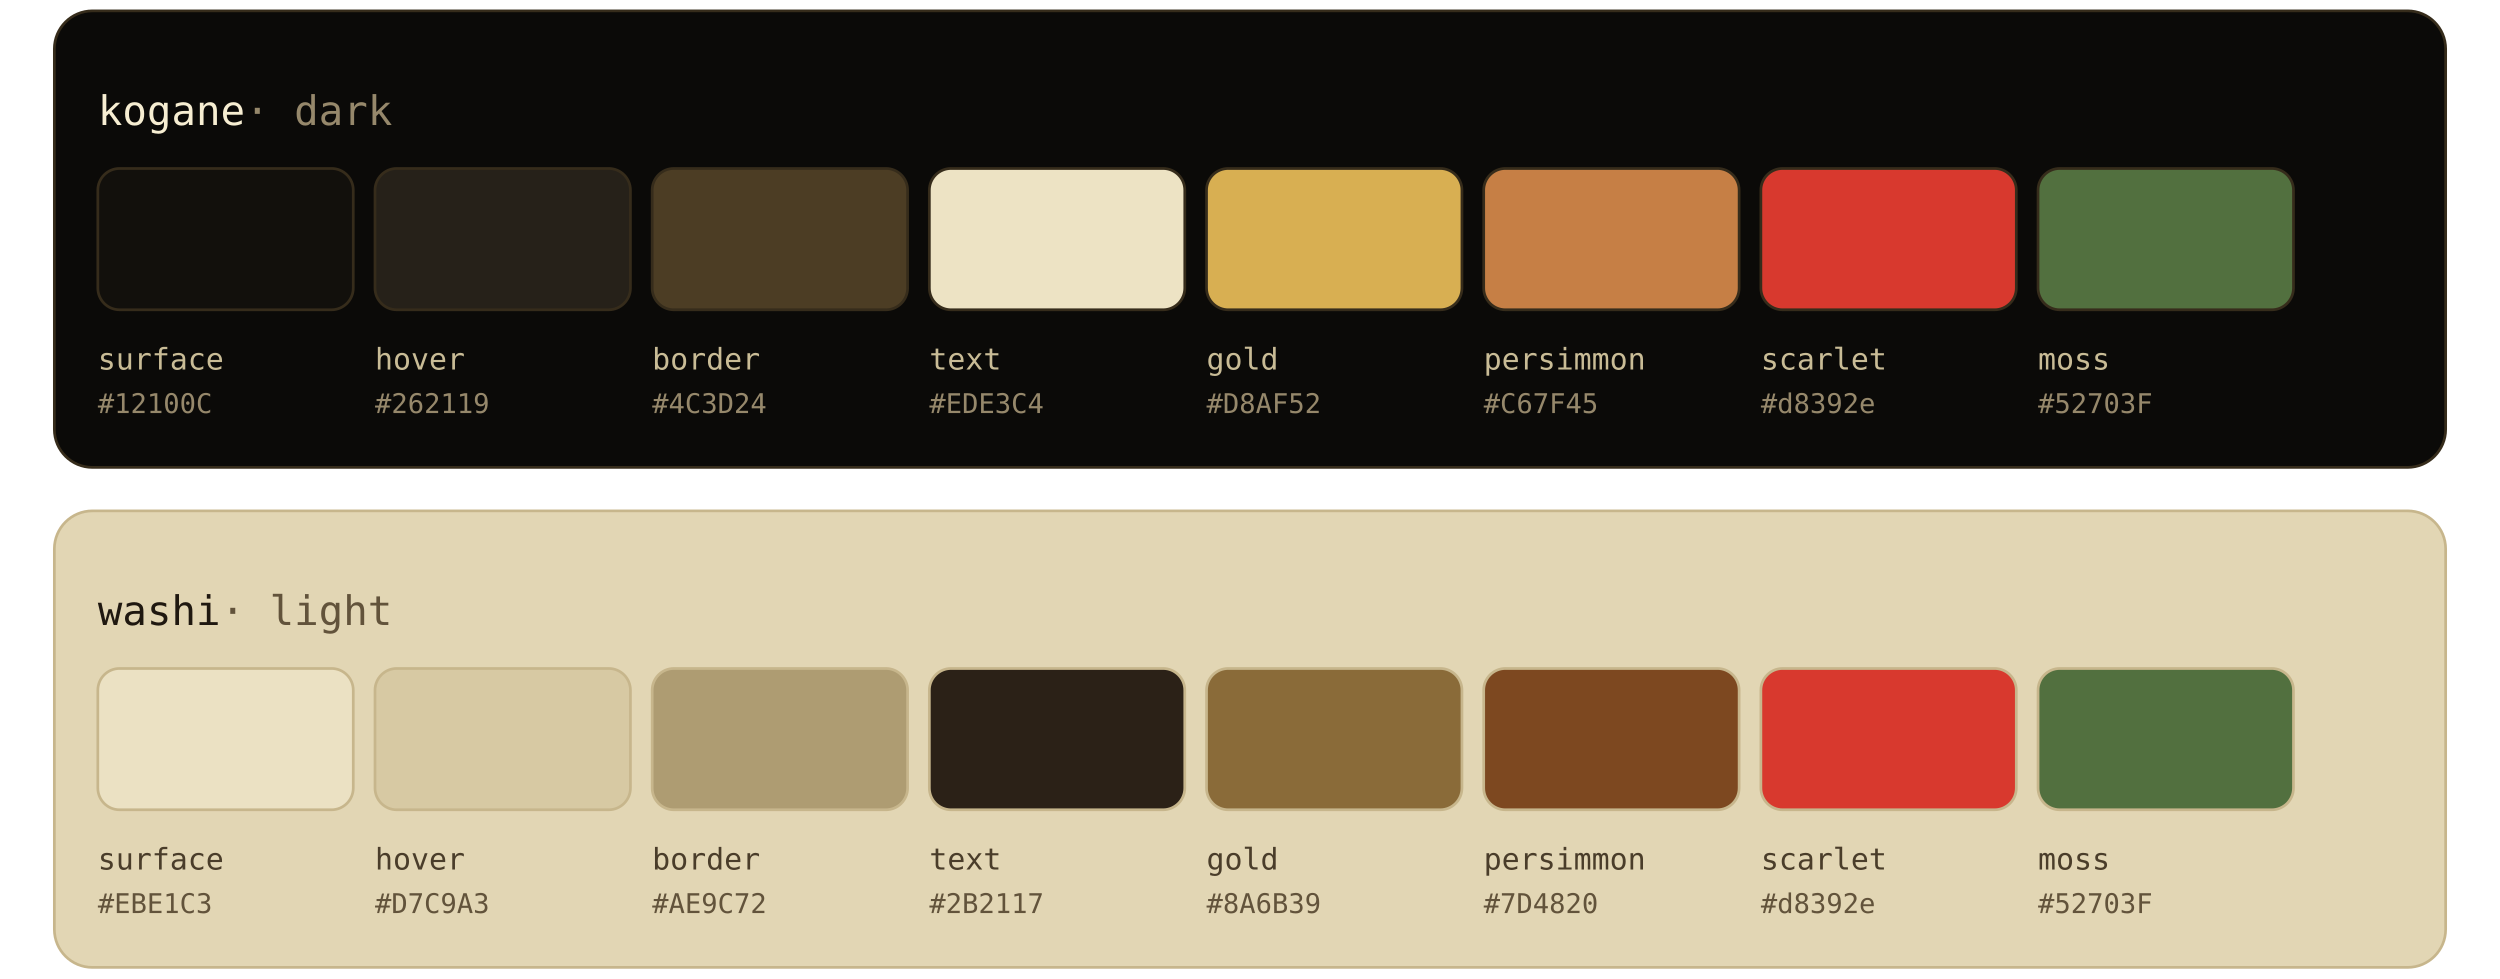
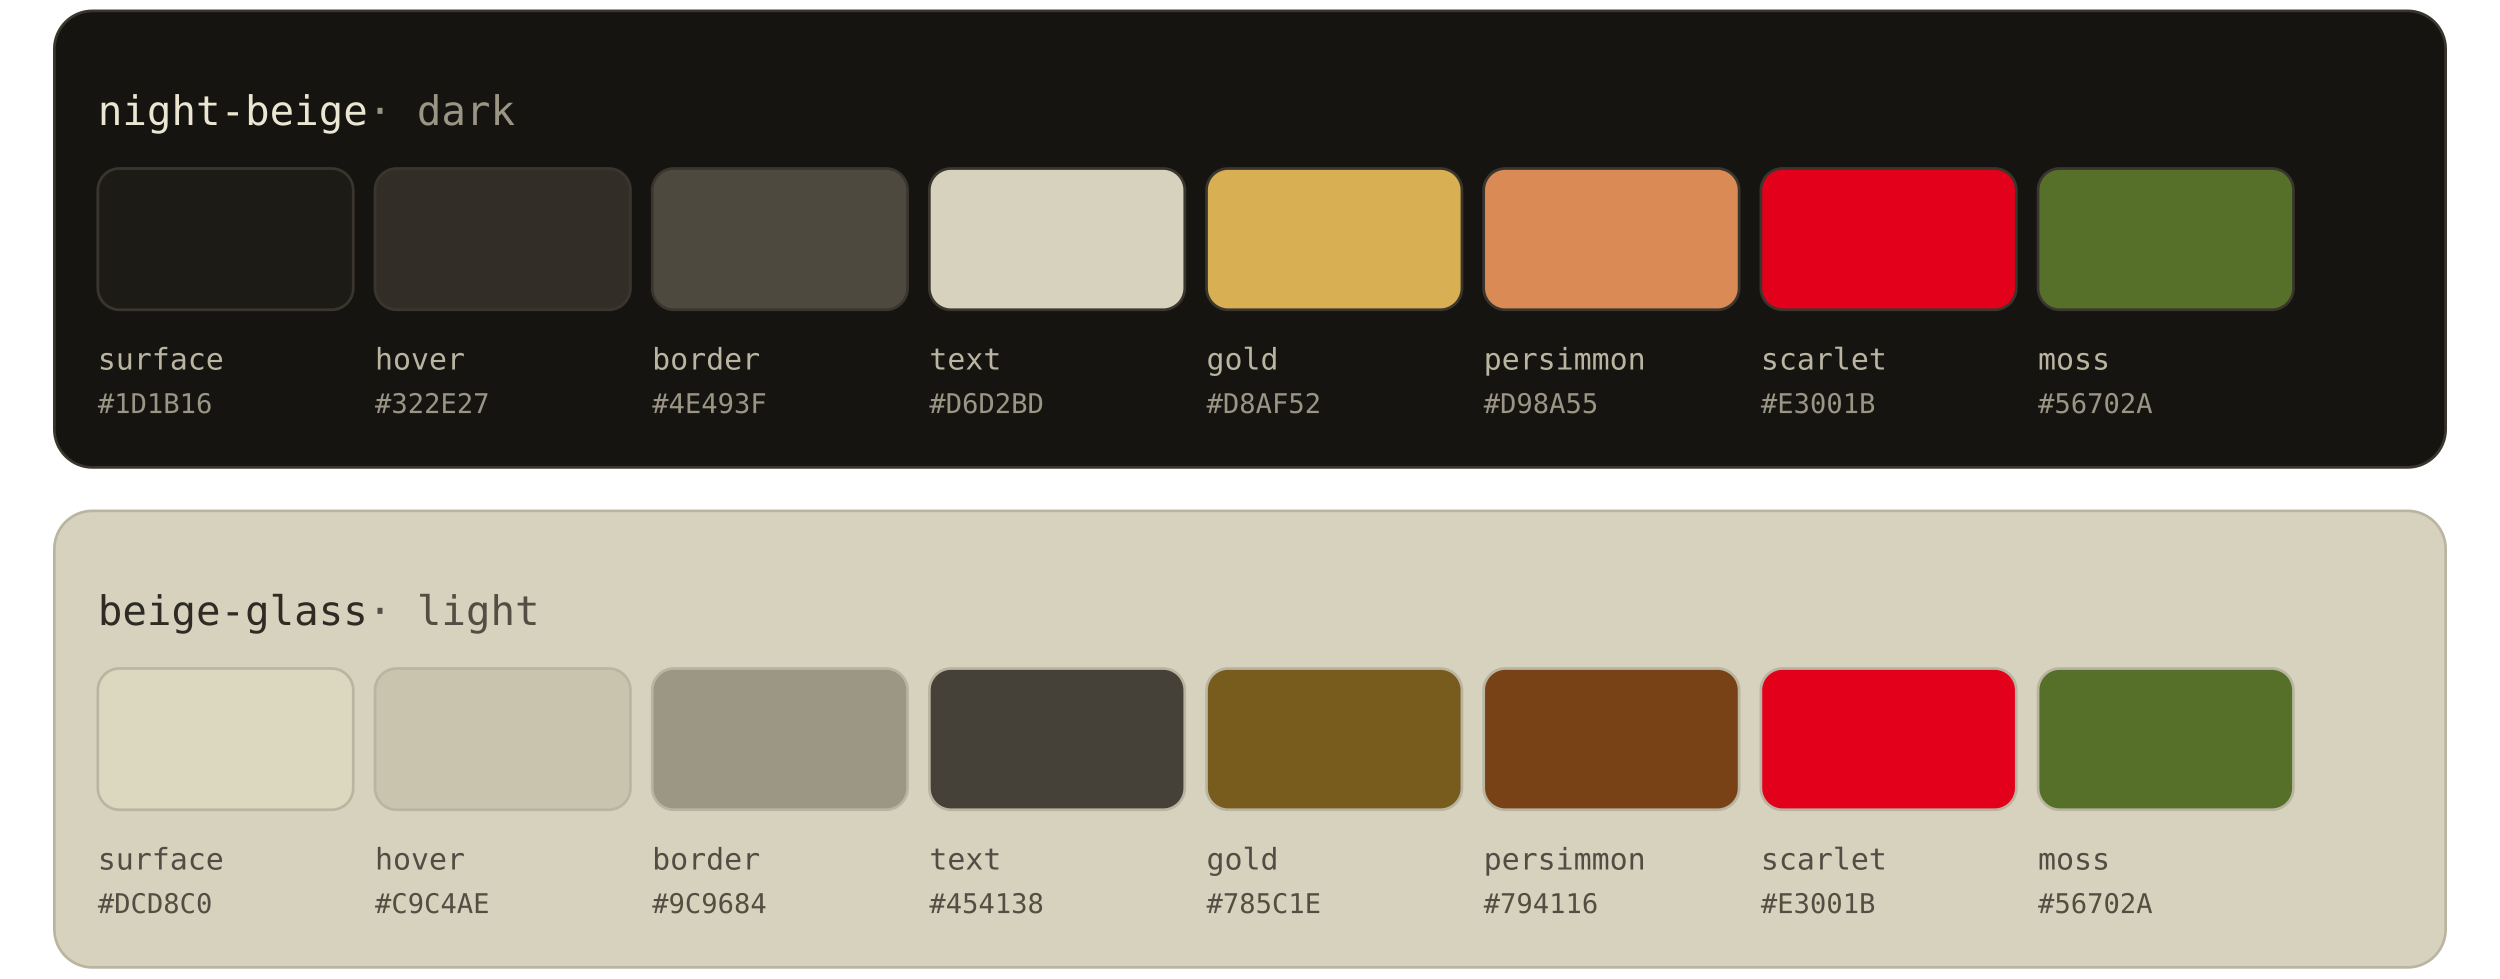
- <svg xmlns="http://www.w3.org/2000/svg" viewBox="0 0 920 360" font-family="ui-monospace,SFMono-Regular,Menlo,Consolas,monospace" role="img" aria-label="yoshiki palette — kogane and washi">
-   <rect x="20" y="4" width="880" height="168" rx="14" fill="#0B0A08" stroke="#362C1B" />
-   <text x="36" y="46" font-size="15" fill="#F7EED2">kogane<tspan fill="#96886B"> · dark</tspan>
+ <svg xmlns="http://www.w3.org/2000/svg" viewBox="0 0 920 360" font-family="ui-monospace,SFMono-Regular,Menlo,Consolas,monospace" role="img" aria-label="yoshiki palette — Night beige and Beige glass">
+   <rect x="20" y="4" width="880" height="168" rx="14" fill="#161410" stroke="#3A362E" />
+   <text x="36" y="46" font-size="15" fill="#EAE6D2">night-beige<tspan fill="#9A9584"> · dark</tspan>
  </text>
-   <rect x="36" y="62" width="94" height="52" rx="8" fill="#12100C" stroke="#362C1B" />
-   <text x="36" y="136" font-size="11" fill="#C9BC96">surface</text>
-   <text x="36" y="152" font-size="10" fill="#96886B">#12100C</text>
-   <rect x="138" y="62" width="94" height="52" rx="8" fill="#262119" stroke="#362C1B" />
-   <text x="138" y="136" font-size="11" fill="#C9BC96">hover</text>
-   <text x="138" y="152" font-size="10" fill="#96886B">#262119</text>
-   <rect x="240" y="62" width="94" height="52" rx="8" fill="#4C3D24" stroke="#362C1B" />
-   <text x="240" y="136" font-size="11" fill="#C9BC96">border</text>
-   <text x="240" y="152" font-size="10" fill="#96886B">#4C3D24</text>
-   <rect x="342" y="62" width="94" height="52" rx="8" fill="#EDE3C4" stroke="#362C1B" />
-   <text x="342" y="136" font-size="11" fill="#C9BC96">text</text>
-   <text x="342" y="152" font-size="10" fill="#96886B">#EDE3C4</text>
-   <rect x="444" y="62" width="94" height="52" rx="8" fill="#D8AF52" stroke="#362C1B" />
-   <text x="444" y="136" font-size="11" fill="#C9BC96">gold</text>
-   <text x="444" y="152" font-size="10" fill="#96886B">#D8AF52</text>
-   <rect x="546" y="62" width="94" height="52" rx="8" fill="#C67F45" stroke="#362C1B" />
-   <text x="546" y="136" font-size="11" fill="#C9BC96">persimmon</text>
-   <text x="546" y="152" font-size="10" fill="#96886B">#C67F45</text>
-   <rect x="648" y="62" width="94" height="52" rx="8" fill="#d8392e" stroke="#362C1B" />
-   <text x="648" y="136" font-size="11" fill="#C9BC96">scarlet</text>
-   <text x="648" y="152" font-size="10" fill="#96886B">#d8392e</text>
-   <rect x="750" y="62" width="94" height="52" rx="8" fill="#52703F" stroke="#362C1B" />
-   <text x="750" y="136" font-size="11" fill="#C9BC96">moss</text>
-   <text x="750" y="152" font-size="10" fill="#96886B">#52703F</text>
-   <rect x="20" y="188" width="880" height="168" rx="14" fill="#E2D6B4" stroke="#C7B68C" />
-   <text x="36" y="230" font-size="15" fill="#1F1810">washi<tspan fill="#62533B"> · light</tspan>
+   <rect x="36" y="62" width="94" height="52" rx="8" fill="#1D1B16" stroke="#3A362E" />
+   <text x="36" y="136" font-size="11" fill="#BAB5A1">surface</text>
+   <text x="36" y="152" font-size="10" fill="#9A9584">#1D1B16</text>
+   <rect x="138" y="62" width="94" height="52" rx="8" fill="#322E27" stroke="#3A362E" />
+   <text x="138" y="136" font-size="11" fill="#BAB5A1">hover</text>
+   <text x="138" y="152" font-size="10" fill="#9A9584">#322E27</text>
+   <rect x="240" y="62" width="94" height="52" rx="8" fill="#4E493F" stroke="#3A362E" />
+   <text x="240" y="136" font-size="11" fill="#BAB5A1">border</text>
+   <text x="240" y="152" font-size="10" fill="#9A9584">#4E493F</text>
+   <rect x="342" y="62" width="94" height="52" rx="8" fill="#D6D2BD" stroke="#3A362E" />
+   <text x="342" y="136" font-size="11" fill="#BAB5A1">text</text>
+   <text x="342" y="152" font-size="10" fill="#9A9584">#D6D2BD</text>
+   <rect x="444" y="62" width="94" height="52" rx="8" fill="#D8AF52" stroke="#3A362E" />
+   <text x="444" y="136" font-size="11" fill="#BAB5A1">gold</text>
+   <text x="444" y="152" font-size="10" fill="#9A9584">#D8AF52</text>
+   <rect x="546" y="62" width="94" height="52" rx="8" fill="#D98A55" stroke="#3A362E" />
+   <text x="546" y="136" font-size="11" fill="#BAB5A1">persimmon</text>
+   <text x="546" y="152" font-size="10" fill="#9A9584">#D98A55</text>
+   <rect x="648" y="62" width="94" height="52" rx="8" fill="#E3001B" stroke="#3A362E" />
+   <text x="648" y="136" font-size="11" fill="#BAB5A1">scarlet</text>
+   <text x="648" y="152" font-size="10" fill="#9A9584">#E3001B</text>
+   <rect x="750" y="62" width="94" height="52" rx="8" fill="#56702A" stroke="#3A362E" />
+   <text x="750" y="136" font-size="11" fill="#BAB5A1">moss</text>
+   <text x="750" y="152" font-size="10" fill="#9A9584">#56702A</text>
+   <rect x="20" y="188" width="880" height="168" rx="14" fill="#D6D2BD" stroke="#BAB5A1" />
+   <text x="36" y="230" font-size="15" fill="#2E2B24">beige-glass<tspan fill="#534E43"> · light</tspan>
  </text>
-   <rect x="36" y="246" width="94" height="52" rx="8" fill="#EBE1C3" stroke="#C7B68C" />
-   <text x="36" y="320" font-size="11" fill="#4A3D2A">surface</text>
-   <text x="36" y="336" font-size="10" fill="#62533B">#EBE1C3</text>
-   <rect x="138" y="246" width="94" height="52" rx="8" fill="#D7C9A3" stroke="#C7B68C" />
-   <text x="138" y="320" font-size="11" fill="#4A3D2A">hover</text>
-   <text x="138" y="336" font-size="10" fill="#62533B">#D7C9A3</text>
-   <rect x="240" y="246" width="94" height="52" rx="8" fill="#AE9C72" stroke="#C7B68C" />
-   <text x="240" y="320" font-size="11" fill="#4A3D2A">border</text>
-   <text x="240" y="336" font-size="10" fill="#62533B">#AE9C72</text>
-   <rect x="342" y="246" width="94" height="52" rx="8" fill="#2B2117" stroke="#C7B68C" />
-   <text x="342" y="320" font-size="11" fill="#4A3D2A">text</text>
-   <text x="342" y="336" font-size="10" fill="#62533B">#2B2117</text>
-   <rect x="444" y="246" width="94" height="52" rx="8" fill="#8A6B39" stroke="#C7B68C" />
-   <text x="444" y="320" font-size="11" fill="#4A3D2A">gold</text>
-   <text x="444" y="336" font-size="10" fill="#62533B">#8A6B39</text>
-   <rect x="546" y="246" width="94" height="52" rx="8" fill="#7D4820" stroke="#C7B68C" />
-   <text x="546" y="320" font-size="11" fill="#4A3D2A">persimmon</text>
-   <text x="546" y="336" font-size="10" fill="#62533B">#7D4820</text>
-   <rect x="648" y="246" width="94" height="52" rx="8" fill="#d8392e" stroke="#C7B68C" />
-   <text x="648" y="320" font-size="11" fill="#4A3D2A">scarlet</text>
-   <text x="648" y="336" font-size="10" fill="#62533B">#d8392e</text>
-   <rect x="750" y="246" width="94" height="52" rx="8" fill="#52703F" stroke="#C7B68C" />
-   <text x="750" y="320" font-size="11" fill="#4A3D2A">moss</text>
-   <text x="750" y="336" font-size="10" fill="#62533B">#52703F</text>
+   <rect x="36" y="246" width="94" height="52" rx="8" fill="#DCD8C0" stroke="#BAB5A1" />
+   <text x="36" y="320" font-size="11" fill="#524D44">surface</text>
+   <text x="36" y="336" font-size="10" fill="#534E43">#DCD8C0</text>
+   <rect x="138" y="246" width="94" height="52" rx="8" fill="#C9C4AE" stroke="#BAB5A1" />
+   <text x="138" y="320" font-size="11" fill="#524D44">hover</text>
+   <text x="138" y="336" font-size="10" fill="#534E43">#C9C4AE</text>
+   <rect x="240" y="246" width="94" height="52" rx="8" fill="#9C9684" stroke="#BAB5A1" />
+   <text x="240" y="320" font-size="11" fill="#524D44">border</text>
+   <text x="240" y="336" font-size="10" fill="#534E43">#9C9684</text>
+   <rect x="342" y="246" width="94" height="52" rx="8" fill="#454138" stroke="#BAB5A1" />
+   <text x="342" y="320" font-size="11" fill="#524D44">text</text>
+   <text x="342" y="336" font-size="10" fill="#534E43">#454138</text>
+   <rect x="444" y="246" width="94" height="52" rx="8" fill="#785C1E" stroke="#BAB5A1" />
+   <text x="444" y="320" font-size="11" fill="#524D44">gold</text>
+   <text x="444" y="336" font-size="10" fill="#534E43">#785C1E</text>
+   <rect x="546" y="246" width="94" height="52" rx="8" fill="#794116" stroke="#BAB5A1" />
+   <text x="546" y="320" font-size="11" fill="#524D44">persimmon</text>
+   <text x="546" y="336" font-size="10" fill="#534E43">#794116</text>
+   <rect x="648" y="246" width="94" height="52" rx="8" fill="#E3001B" stroke="#BAB5A1" />
+   <text x="648" y="320" font-size="11" fill="#524D44">scarlet</text>
+   <text x="648" y="336" font-size="10" fill="#534E43">#E3001B</text>
+   <rect x="750" y="246" width="94" height="52" rx="8" fill="#56702A" stroke="#BAB5A1" />
+   <text x="750" y="320" font-size="11" fill="#524D44">moss</text>
+   <text x="750" y="336" font-size="10" fill="#534E43">#56702A</text>
</svg>
